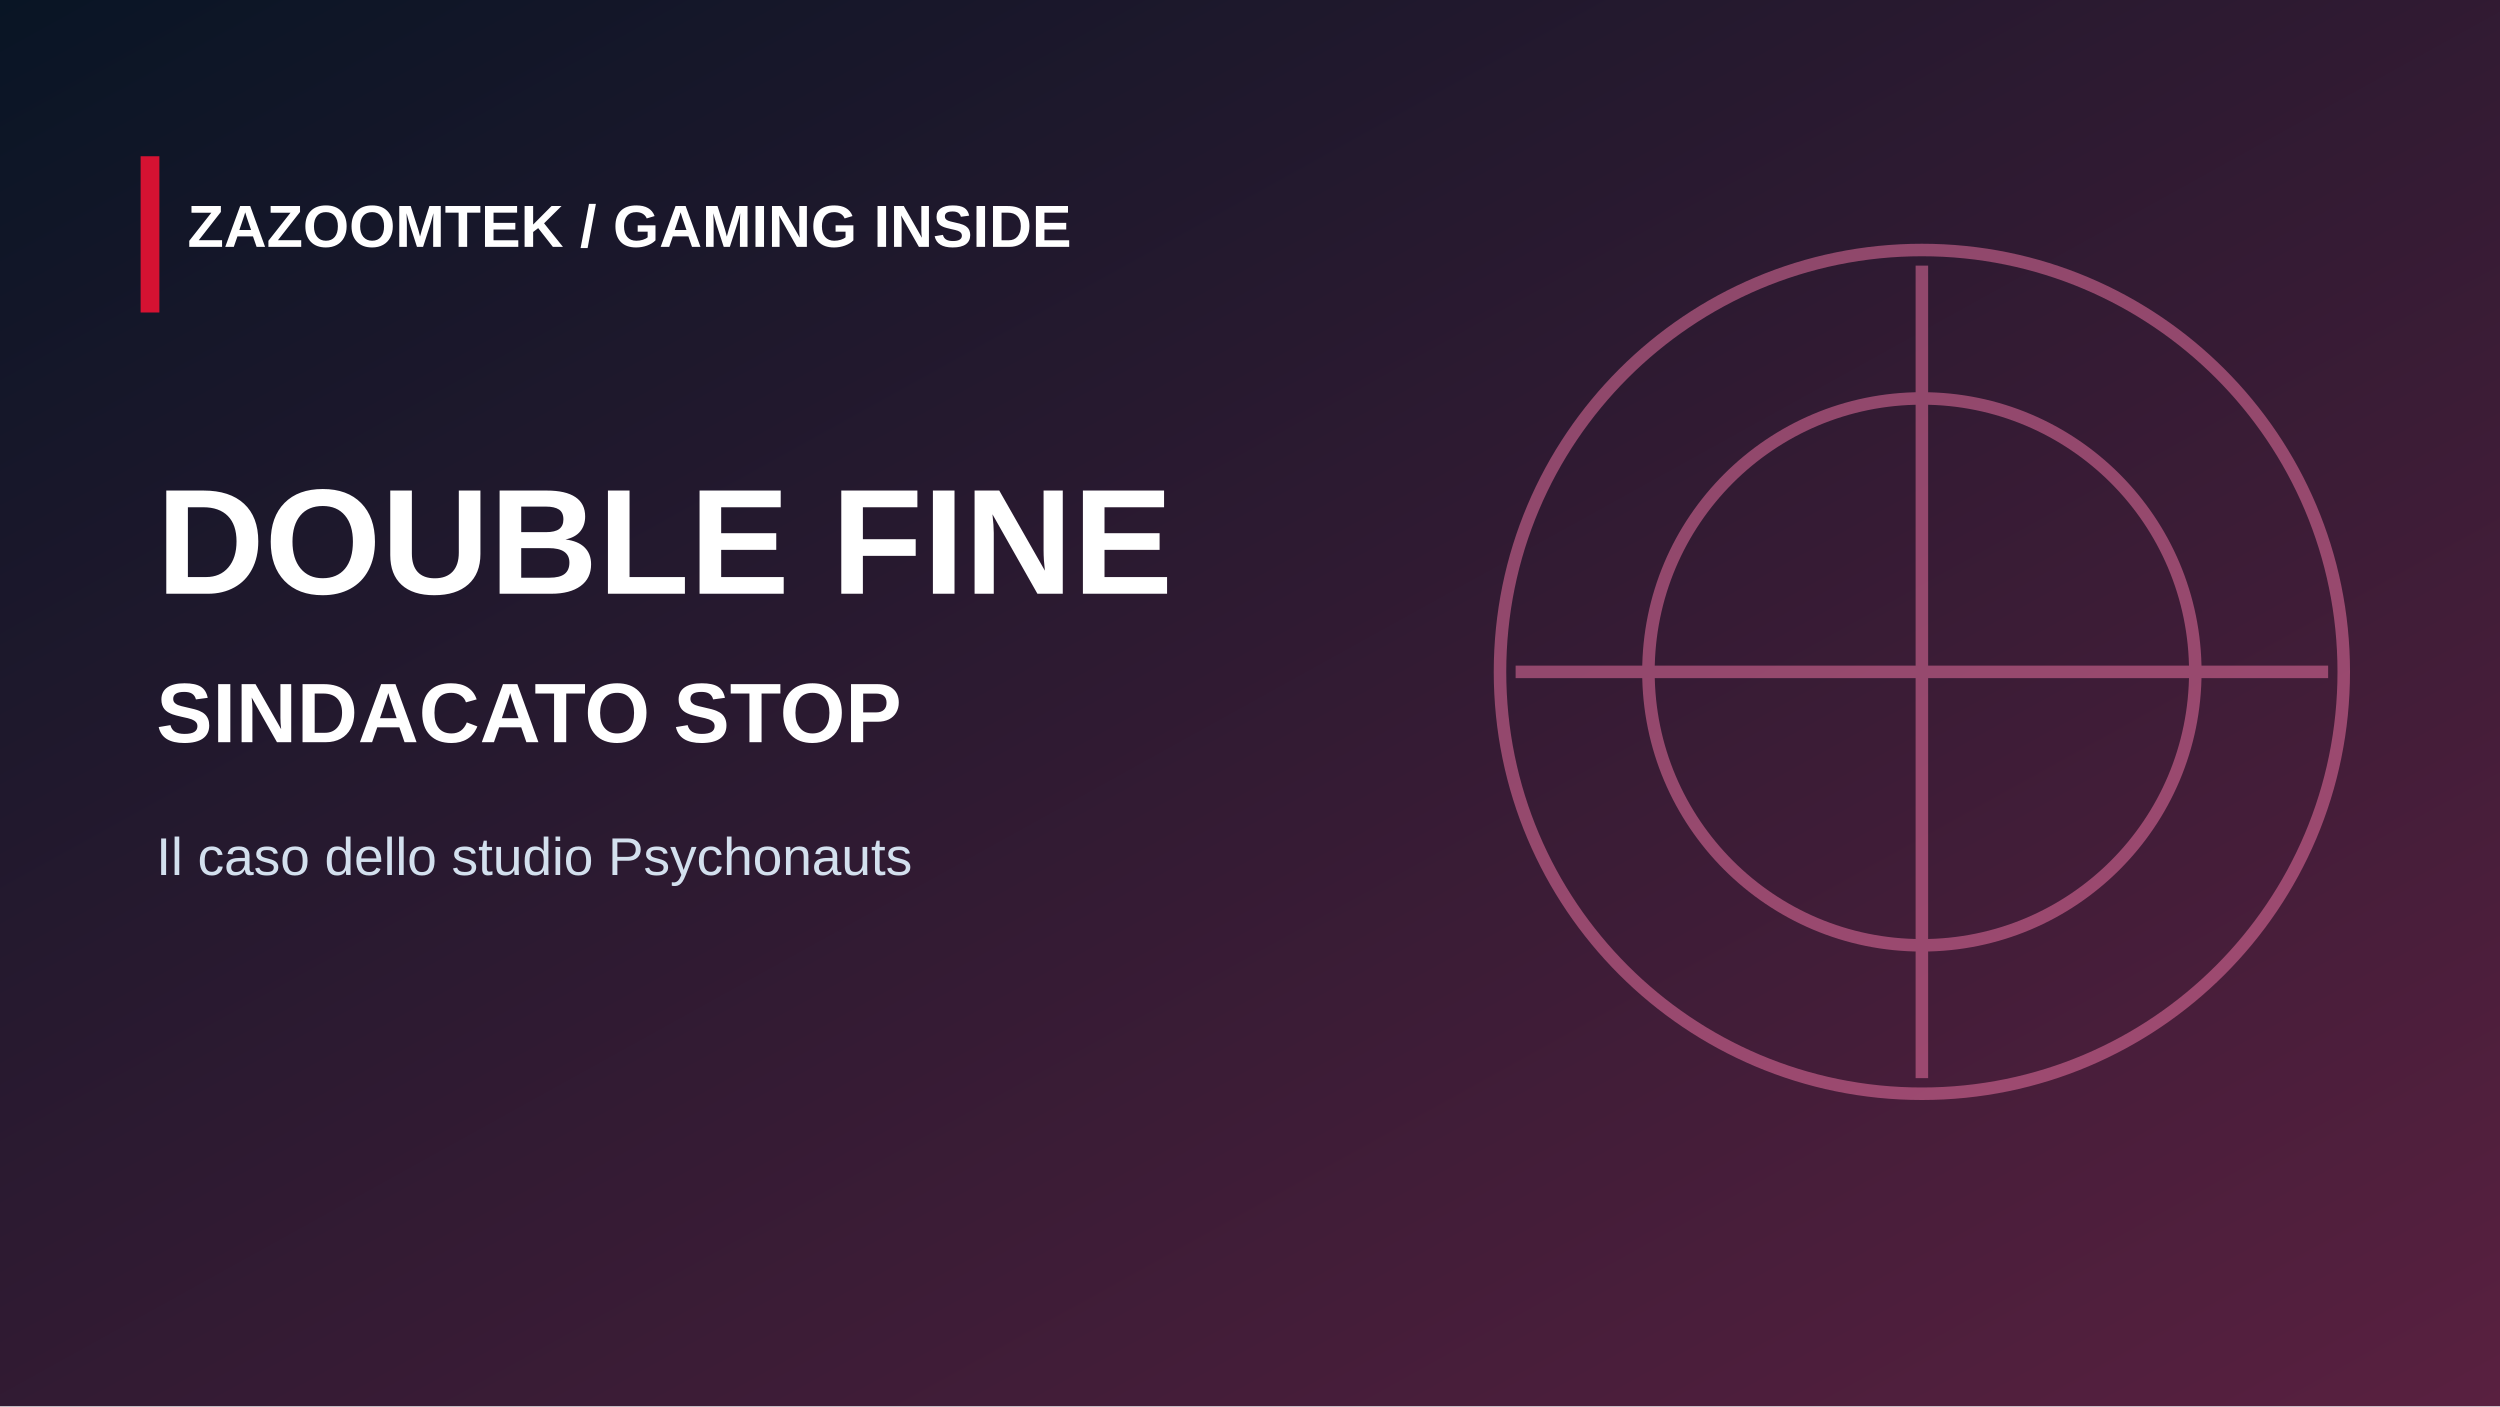
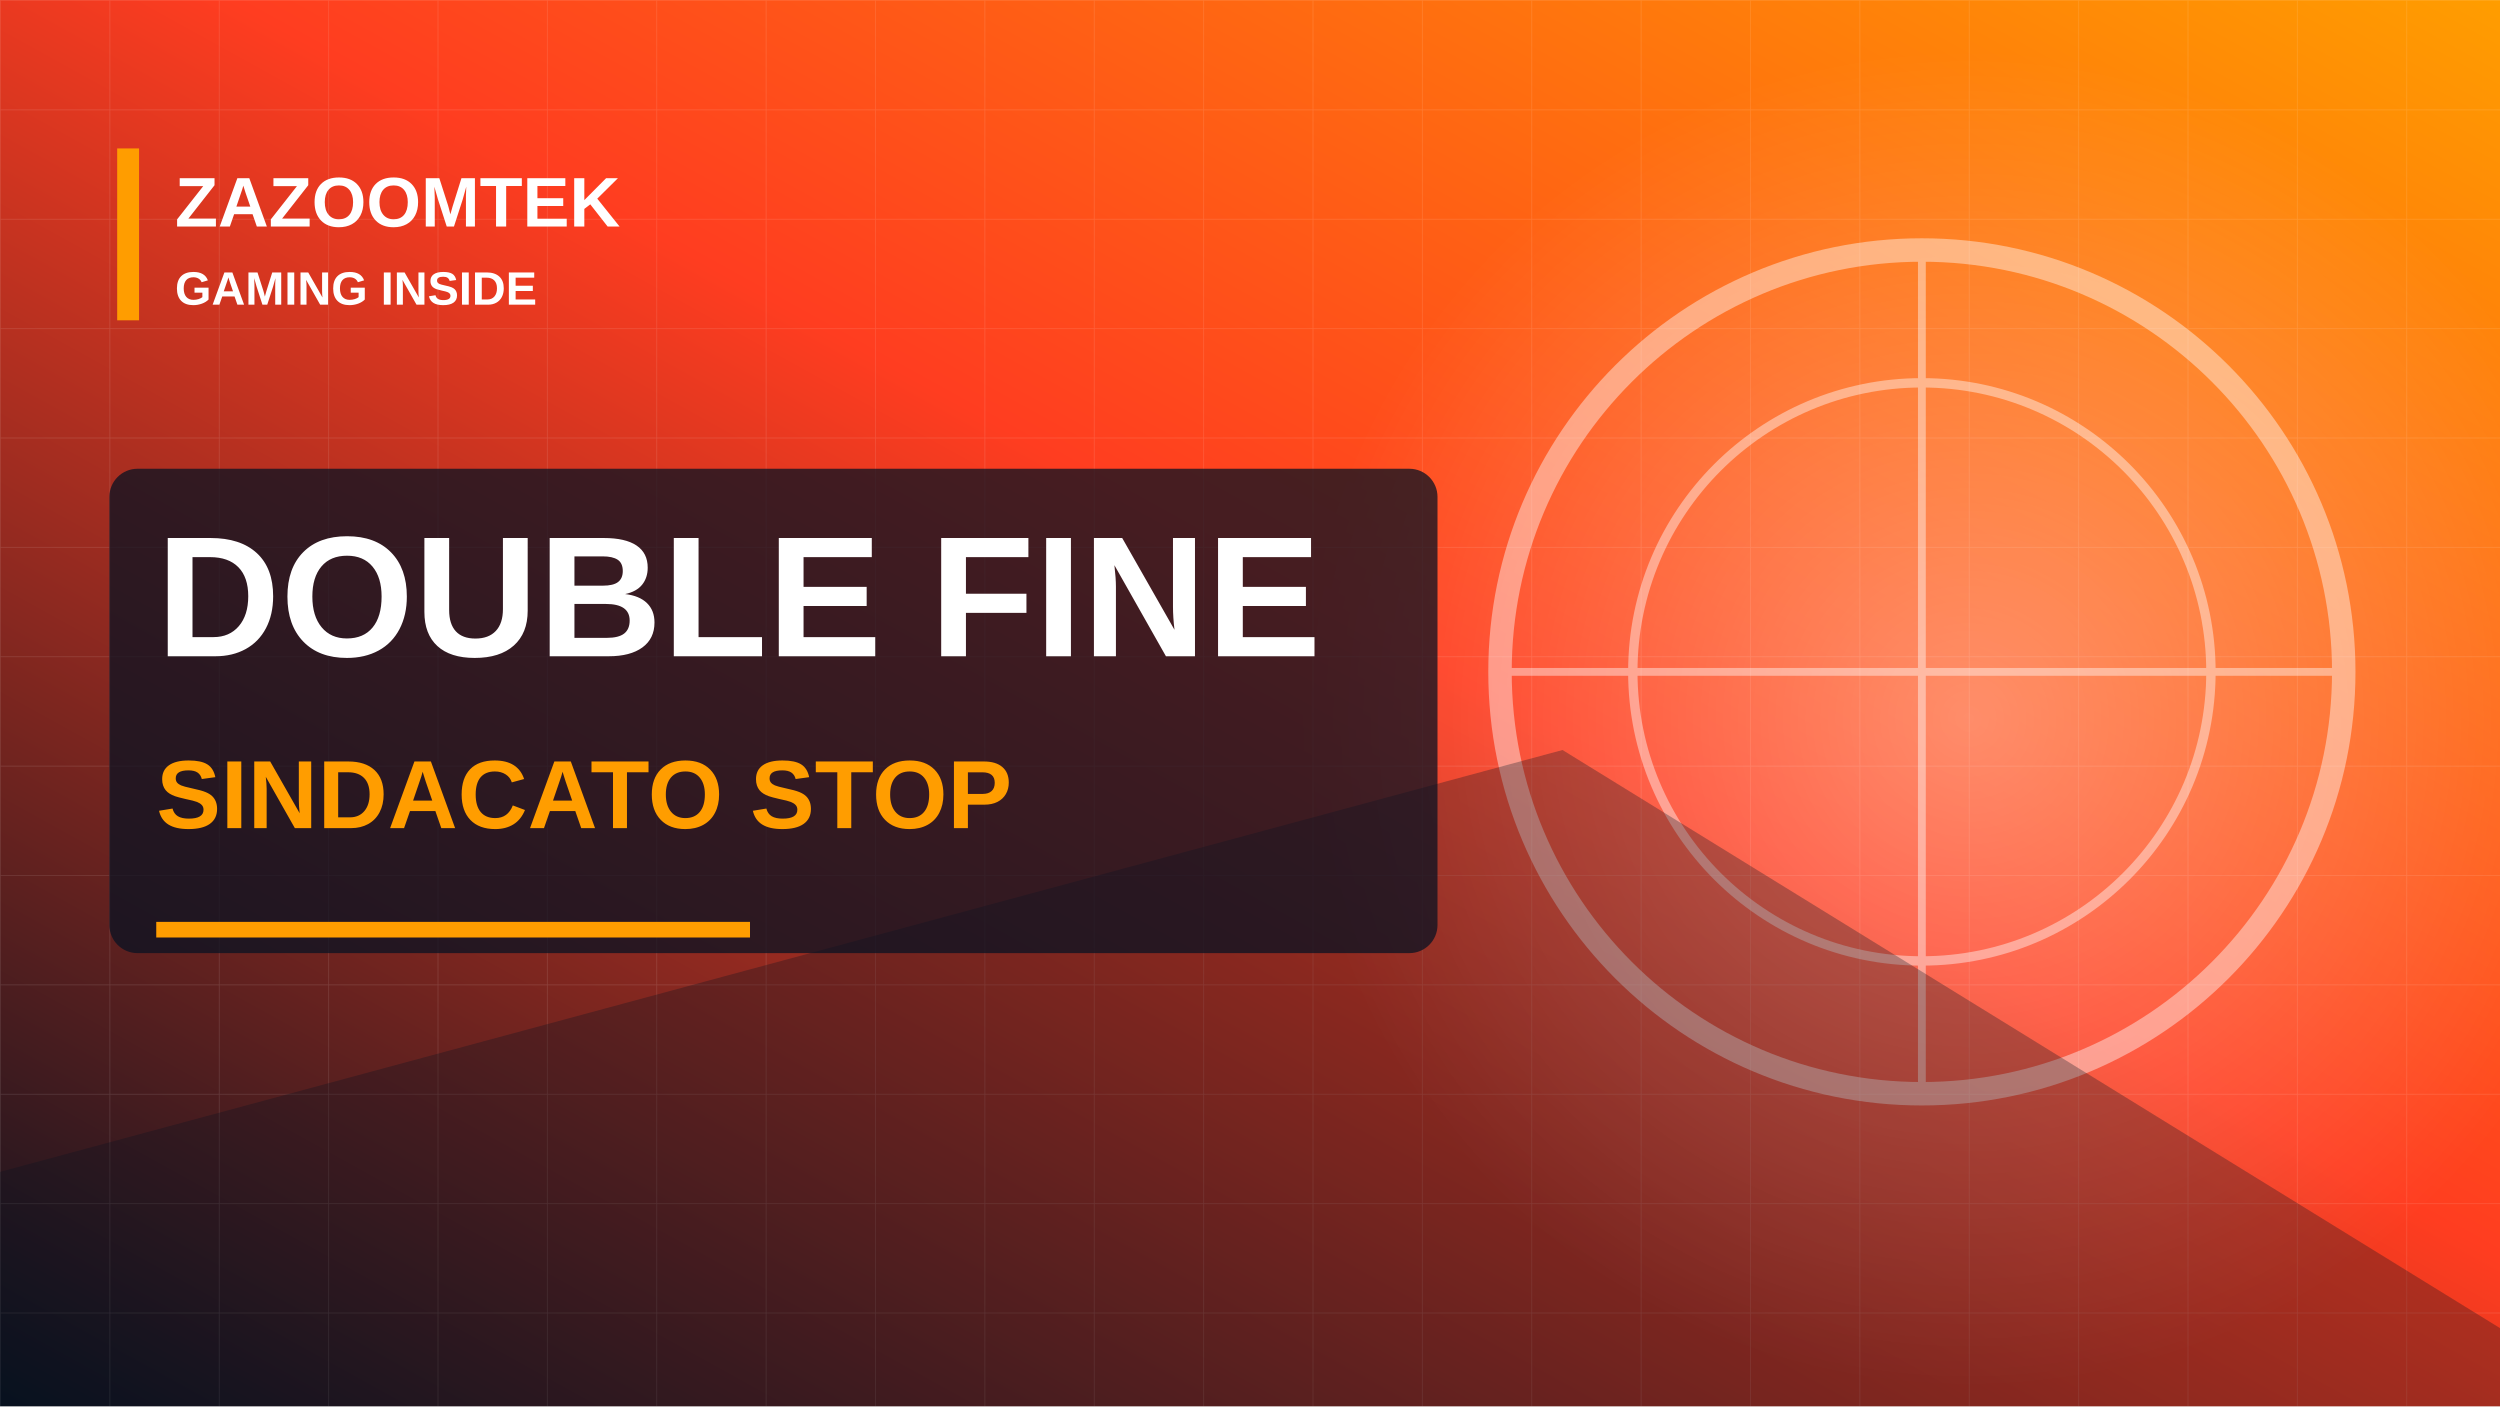
<svg xmlns="http://www.w3.org/2000/svg" width="1600" height="900" viewBox="0 0 1600 900">
  <defs>
-     <linearGradient id="g" x2="1" y2="1">
-       <stop stop-color="#091525" />
-       <stop offset="1" stop-color="#592040" />
+     <linearGradient id="bg" x1="0" y1="1" x2="1" y2="0">
+       <stop stop-color="#07111f" />
+       <stop offset=".55" stop-color="#ff3d20" />
+       <stop offset="1" stop-color="#ff9d00" />
    </linearGradient>
+     <radialGradient id="glow">
+       <stop stop-color="#ffffff" stop-opacity=".35" />
+       <stop offset="1" stop-color="#ffffff" stop-opacity="0" />
+     </radialGradient>
+     <pattern id="grid" width="70" height="70" patternUnits="userSpaceOnUse">
+       <path d="M70 0H0V70" stroke="#ffffff" stroke-opacity=".12" fill="none" />
+     </pattern>
  </defs>
-   <rect width="1600" height="900" fill="url(#g)" />
-   <g stroke="#f276a6" fill="none" stroke-width="8" opacity=".5">
-     <circle cx="1230" cy="430" r="270" />
-     <circle cx="1230" cy="430" r="175" />
-     <path d="M970 430h520M1230 170v520" />
+   <rect width="1600" height="900" fill="url(#bg)" />
+   <rect width="1600" height="900" fill="url(#grid)" />
+   <circle cx="1260" cy="460" r="430" fill="url(#glow)" />
+   <g fill="none" stroke="#ffffff" opacity=".42">
+     <circle cx="1230" cy="430" r="270" stroke-width="15" />
+     <circle cx="1230" cy="430" r="185" stroke-width="6" />
+     <path d="M960 430h540M1230 160v540" stroke-width="5" />
  </g>
-   <rect x="90" y="100" width="12" height="100" fill="#d51232" />
-   <text x="120" y="158" font-size="38" font-family="Arial" font-weight="bold" fill="white">ZAZOOMTEK / GAMING INSIDE</text>
-   <text x="100" y="380" font-size="96" font-family="Arial" font-weight="bold" fill="white">DOUBLE FINE</text>
-   <text x="100" y="475" font-size="54" font-family="Arial" font-weight="bold" fill="white">SINDACATO STOP</text>
-   <text x="100" y="560" font-size="34" font-family="Arial" fill="#d3e0ee">Il caso dello studio Psychonauts</text>
+   <path d="M0 750L1000 480L1600 850V900H0Z" fill="#07111f" opacity=".3" />
+   <rect x="75" y="95" width="14" height="110" fill="#ff9d00" />
+   <text x="112" y="145" font-family="Arial,sans-serif" font-weight="900" font-size="45" fill="white">ZAZOOMTEK</text>
+   <text x="112" y="195" font-family="Arial,sans-serif" font-weight="700" font-size="30" fill="white">GAMING INSIDE</text>
+   <rect x="70" y="300" width="850" height="310" rx="18" fill="#081222" fill-opacity=".75" />
+   <text x="100" y="420" font-family="Arial,sans-serif" font-weight="900" font-size="110" fill="white">DOUBLE FINE</text>
+   <text x="100" y="530" font-family="Arial,sans-serif" font-weight="900" font-size="62" fill="#ff9d00">SINDACATO STOP</text>
+   <rect x="100" y="590" width="380" height="10" fill="#ff9d00" />
</svg>
